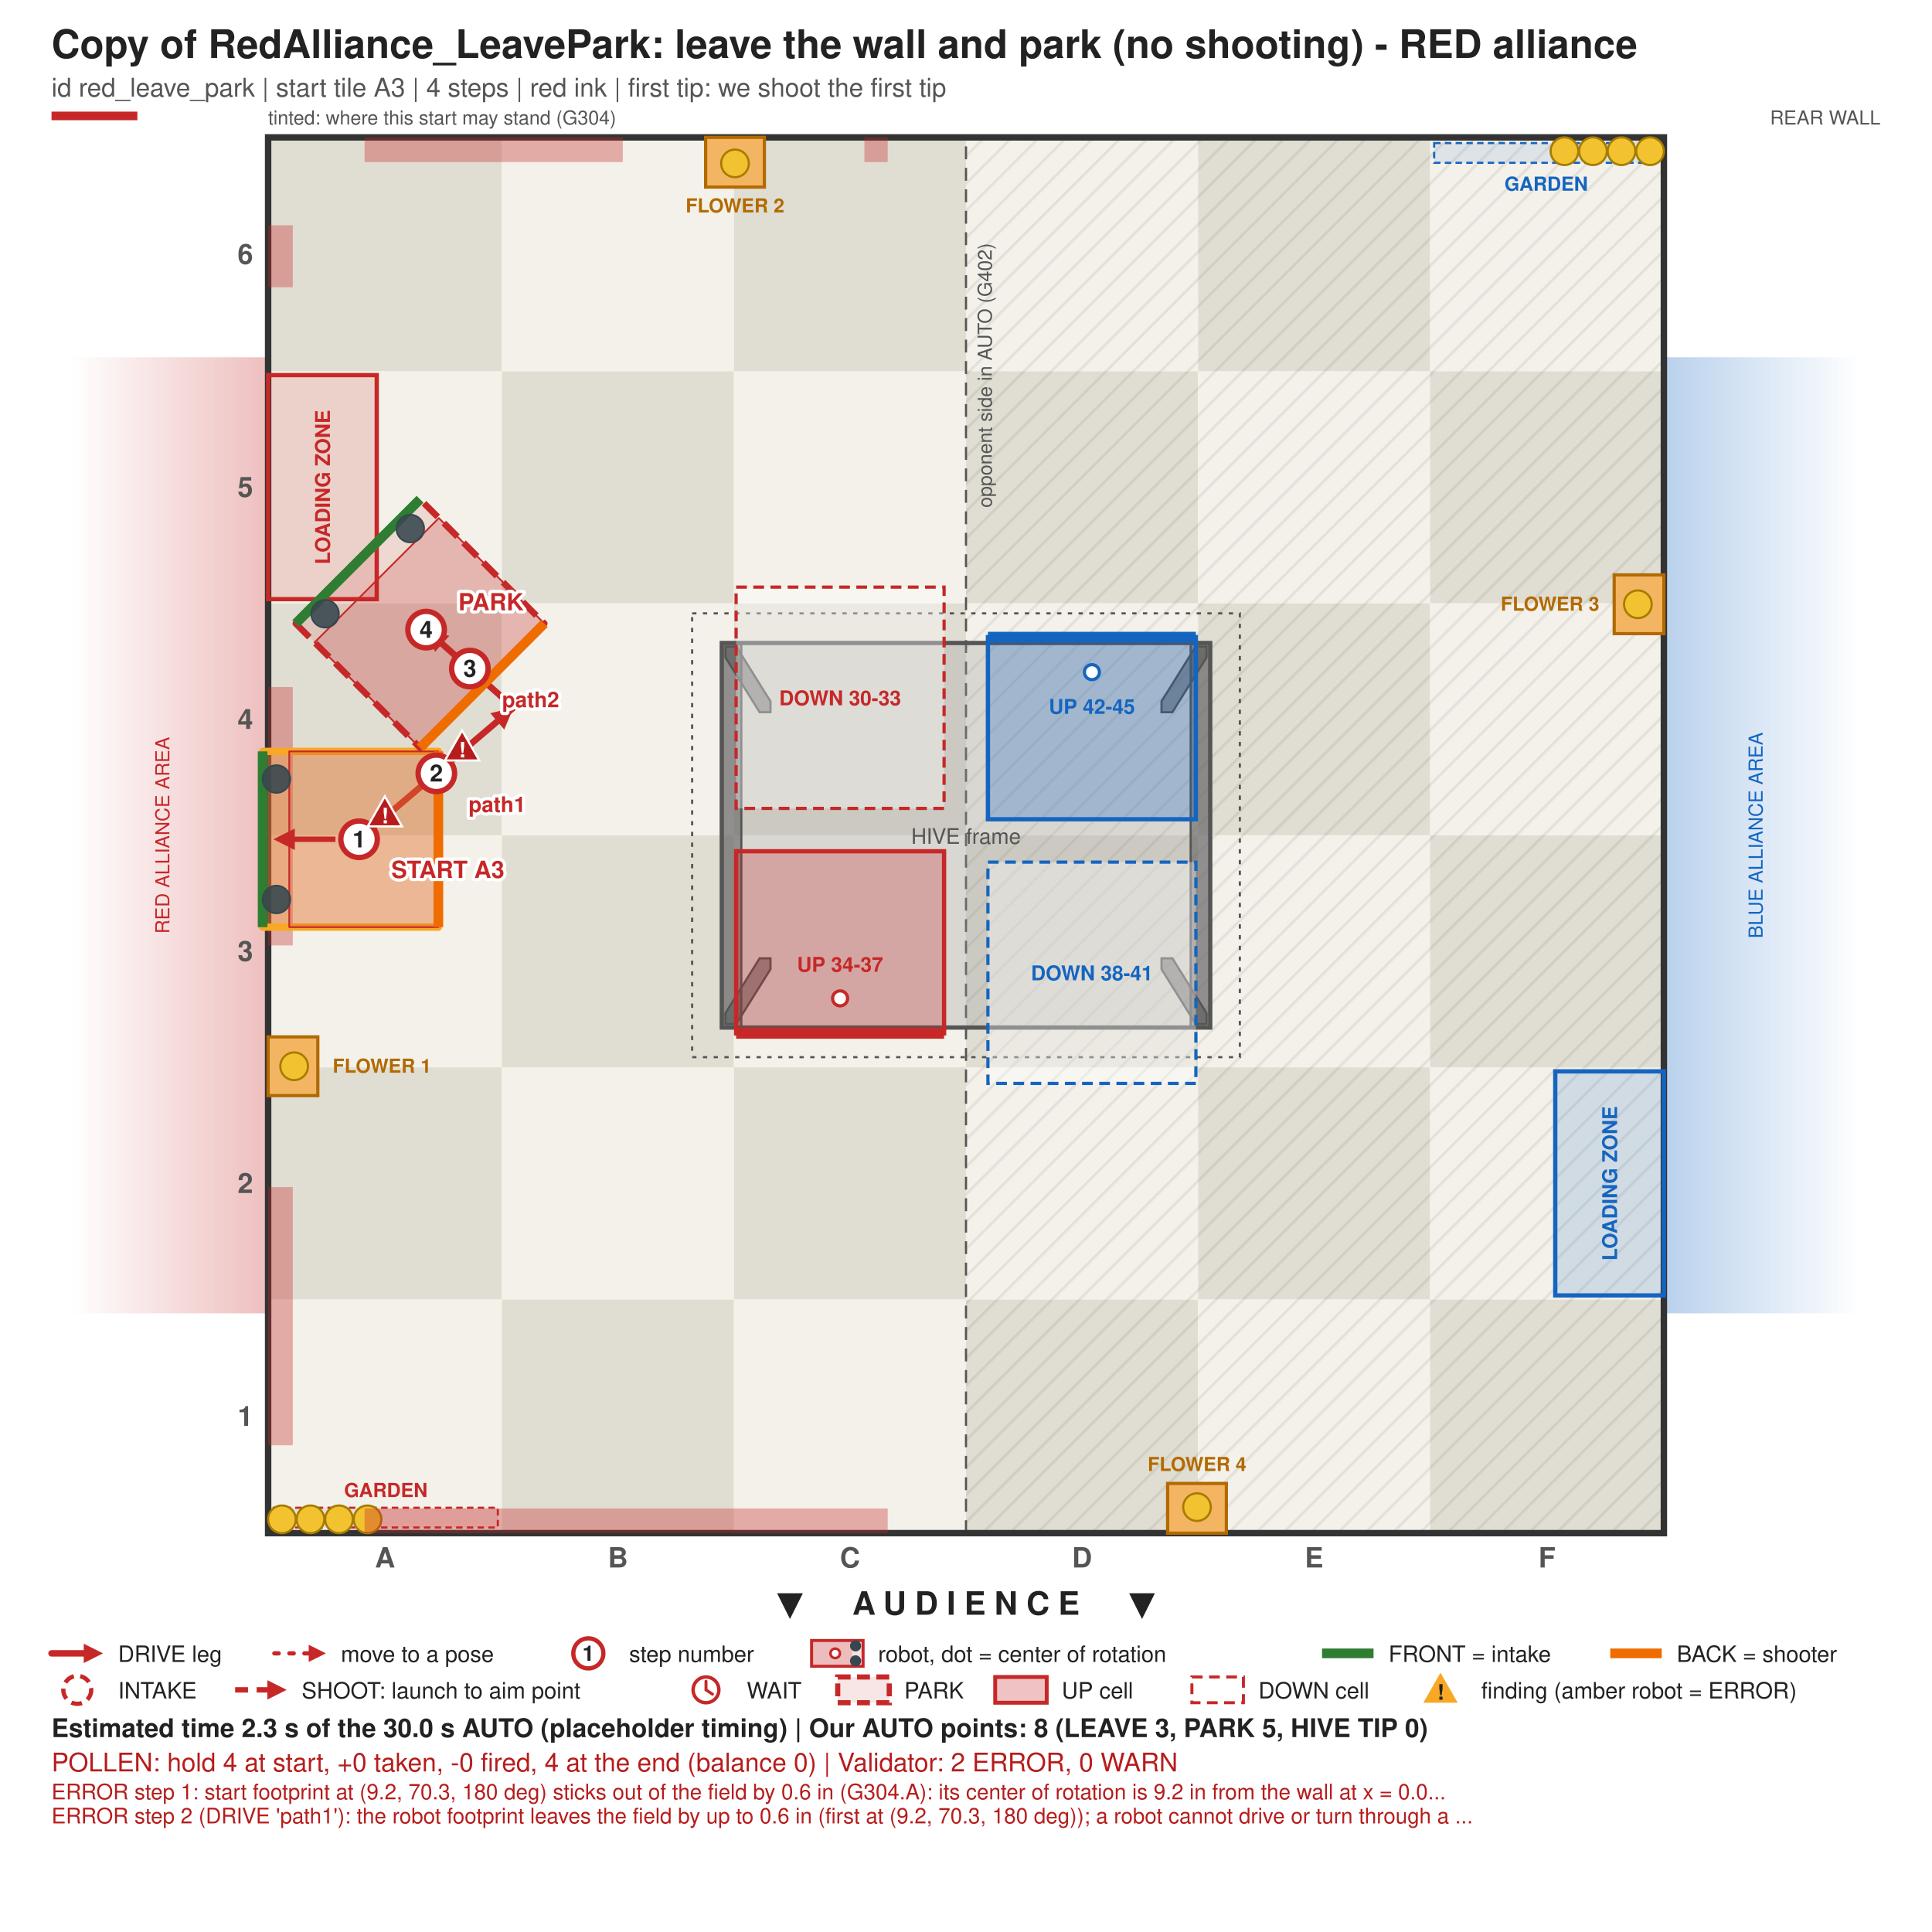
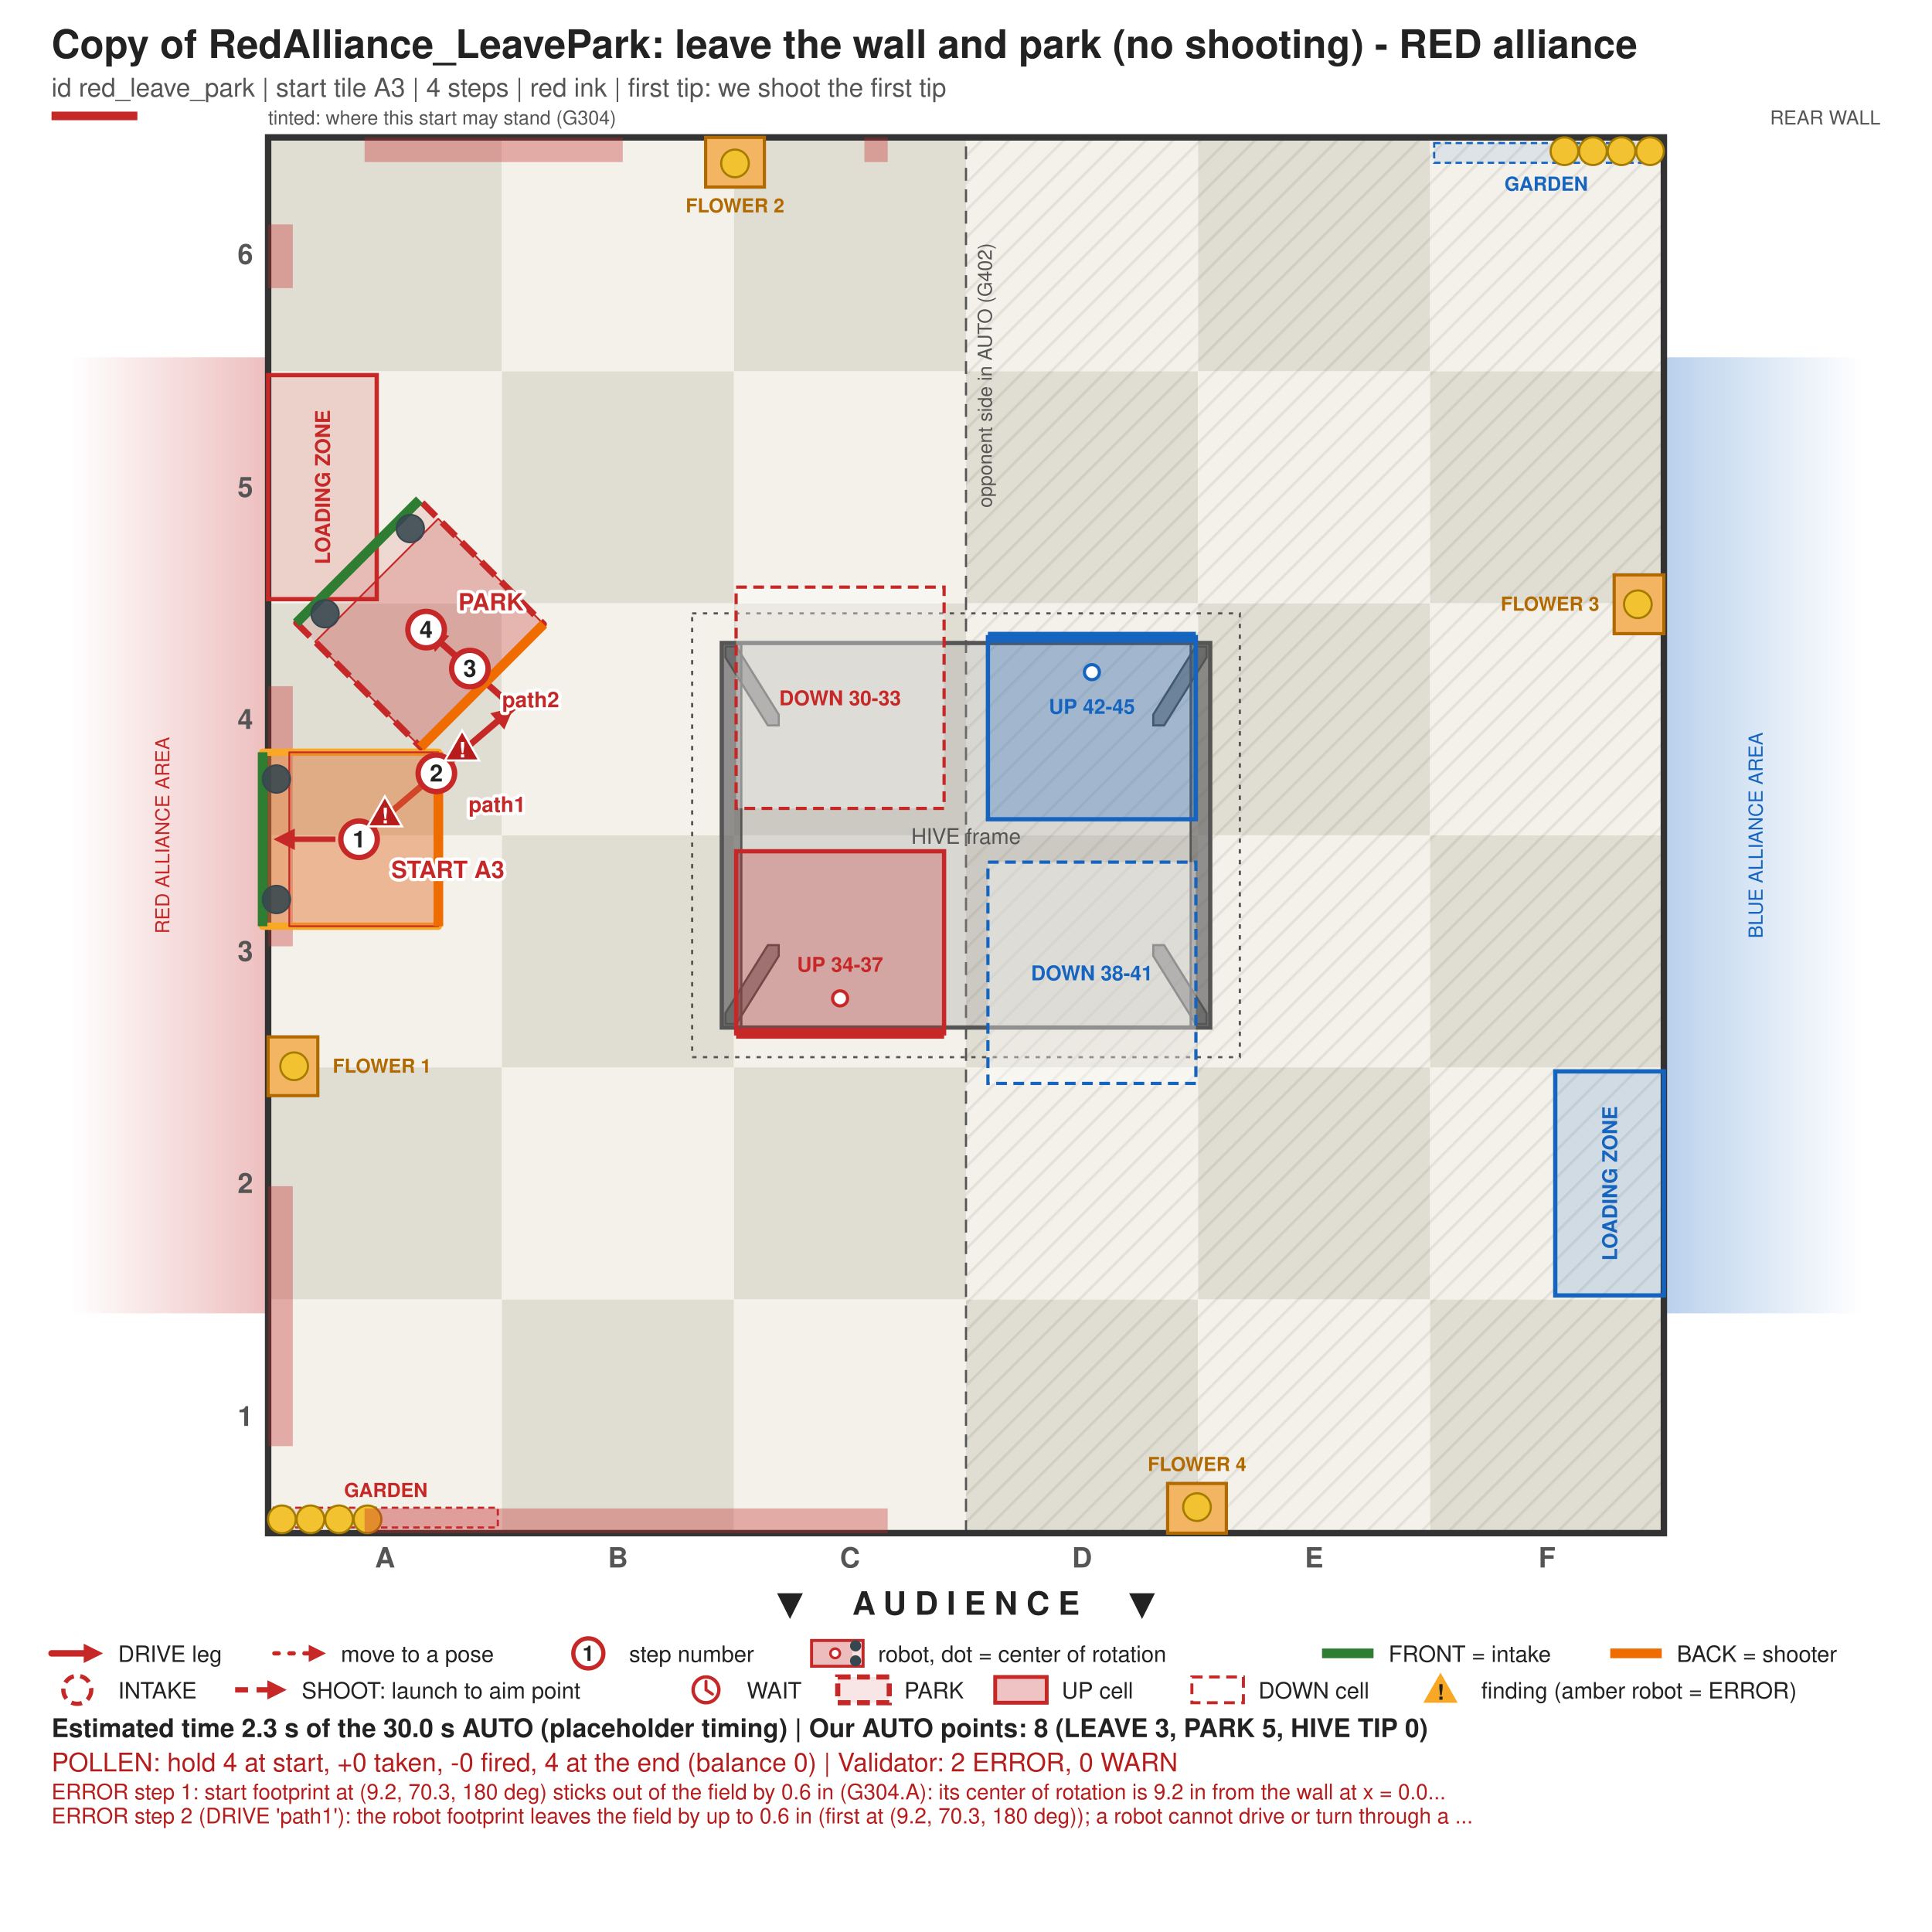
<svg xmlns="http://www.w3.org/2000/svg" viewBox="0 0 900 900" width="900" height="900" role="img" aria-labelledby="svg-title svg-desc" font-family="Helvetica, Arial, sans-serif">
  <defs>
    <linearGradient id="area-red" x1="1" y1="0" x2="0" y2="0">
      <stop offset="0" stop-color="#c62828" stop-opacity="0.30" />
      <stop offset="1" stop-color="#c62828" stop-opacity="0" />
    </linearGradient>
    <linearGradient id="area-blue" x1="0" y1="0" x2="1" y2="0">
      <stop offset="0" stop-color="#1565c0" stop-opacity="0.30" />
      <stop offset="1" stop-color="#1565c0" stop-opacity="0" />
    </linearGradient>
    <pattern id="opponent-hatch" width="9" height="9" patternUnits="userSpaceOnUse" patternTransform="rotate(45)">
      <line x1="0" y1="0" x2="0" y2="9" stroke="#000000" stroke-opacity="0.07" stroke-width="2.5" />
    </pattern>
  </defs>
  <rect id="background" x="0" y="0" width="900" height="900" fill="#ffffff" />
  <text id="title" x="24" y="27" font-size="18.33" font-weight="bold" fill="#222222">Copy of RedAlliance_LeavePark: leave the wall and park (no shooting) - RED alliance</text>
  <text id="subtitle" x="24" y="45" font-size="12" fill="#555555">id red_leave_park  |  start tile A3  |  4 steps  |  red ink  |  first tip: we shoot the first tip</text>
  <rect x="24" y="52" width="40" height="4" fill="#c62828" />
  <g id="field">
    <rect class="alliance-area" data-alliance="RED" x="32.9" y="166.43" width="92" height="445.37" fill="url(#area-red)" />
    <rect class="alliance-area" data-alliance="BLUE" x="775.1" y="166.43" width="92" height="445.37" fill="url(#area-blue)" />
    <text x="78.9" y="389.12" font-size="9" fill="#c62828" text-anchor="middle" transform="rotate(-90 78.9 389.12)">RED ALLIANCE AREA</text>
    <text x="821.1" y="389.12" font-size="9" fill="#1565c0" text-anchor="middle" transform="rotate(-90 821.1 389.12)">BLUE ALLIANCE AREA</text>
    <rect class="tile" data-tile="A1" x="124.9" y="605.3" width="108.9" height="108.9" fill="#f3f1ea" />
    <rect class="tile" data-tile="A2" x="124.9" y="497.2" width="108.9" height="108.1" fill="#e0ddd2" />
    <rect class="tile" data-tile="A3" x="124.9" y="389.1" width="108.9" height="108.1" fill="#f3f1ea" />
    <rect class="tile" data-tile="A4" x="124.9" y="281" width="108.9" height="108.1" fill="#e0ddd2" />
    <rect class="tile" data-tile="A5" x="124.9" y="172.9" width="108.9" height="108.1" fill="#f3f1ea" />
    <rect class="tile" data-tile="A6" x="124.9" y="64" width="108.9" height="108.9" fill="#e0ddd2" />
    <rect class="tile" data-tile="B1" x="233.8" y="605.3" width="108.1" height="108.9" fill="#e0ddd2" />
    <rect class="tile" data-tile="B2" x="233.8" y="497.2" width="108.1" height="108.1" fill="#f3f1ea" />
    <rect class="tile" data-tile="B3" x="233.8" y="389.1" width="108.1" height="108.1" fill="#e0ddd2" />
    <rect class="tile" data-tile="B4" x="233.8" y="281" width="108.1" height="108.1" fill="#f3f1ea" />
    <rect class="tile" data-tile="B5" x="233.8" y="172.9" width="108.1" height="108.1" fill="#e0ddd2" />
    <rect class="tile" data-tile="B6" x="233.8" y="64" width="108.1" height="108.9" fill="#f3f1ea" />
    <rect class="tile" data-tile="C1" x="341.9" y="605.3" width="108.1" height="108.9" fill="#f3f1ea" />
    <rect class="tile" data-tile="C2" x="341.9" y="497.2" width="108.1" height="108.1" fill="#e0ddd2" />
    <rect class="tile" data-tile="C3" x="341.9" y="389.1" width="108.1" height="108.1" fill="#f3f1ea" />
    <rect class="tile" data-tile="C4" x="341.9" y="281" width="108.1" height="108.1" fill="#e0ddd2" />
    <rect class="tile" data-tile="C5" x="341.9" y="172.9" width="108.1" height="108.1" fill="#f3f1ea" />
    <rect class="tile" data-tile="C6" x="341.9" y="64" width="108.1" height="108.9" fill="#e0ddd2" />
    <rect class="tile" data-tile="D1" x="450" y="605.3" width="108.1" height="108.9" fill="#e0ddd2" />
    <rect class="tile" data-tile="D2" x="450" y="497.2" width="108.1" height="108.1" fill="#f3f1ea" />
    <rect class="tile" data-tile="D3" x="450" y="389.1" width="108.1" height="108.1" fill="#e0ddd2" />
    <rect class="tile" data-tile="D4" x="450" y="281" width="108.1" height="108.1" fill="#f3f1ea" />
    <rect class="tile" data-tile="D5" x="450" y="172.9" width="108.1" height="108.1" fill="#e0ddd2" />
    <rect class="tile" data-tile="D6" x="450" y="64" width="108.1" height="108.9" fill="#f3f1ea" />
    <rect class="tile" data-tile="E1" x="558.1" y="605.3" width="108.1" height="108.9" fill="#f3f1ea" />
    <rect class="tile" data-tile="E2" x="558.1" y="497.2" width="108.1" height="108.1" fill="#e0ddd2" />
    <rect class="tile" data-tile="E3" x="558.1" y="389.1" width="108.1" height="108.1" fill="#f3f1ea" />
    <rect class="tile" data-tile="E4" x="558.1" y="281" width="108.1" height="108.1" fill="#e0ddd2" />
    <rect class="tile" data-tile="E5" x="558.1" y="172.9" width="108.1" height="108.1" fill="#f3f1ea" />
    <rect class="tile" data-tile="E6" x="558.1" y="64" width="108.1" height="108.9" fill="#e0ddd2" />
    <rect class="tile" data-tile="F1" x="666.2" y="605.3" width="108.9" height="108.9" fill="#e0ddd2" />
    <rect class="tile" data-tile="F2" x="666.2" y="497.2" width="108.9" height="108.1" fill="#f3f1ea" />
    <rect class="tile" data-tile="F3" x="666.2" y="389.1" width="108.9" height="108.1" fill="#e0ddd2" />
    <rect class="tile" data-tile="F4" x="666.2" y="281" width="108.9" height="108.1" fill="#f3f1ea" />
    <rect class="tile" data-tile="F5" x="666.2" y="172.9" width="108.9" height="108.1" fill="#e0ddd2" />
    <rect class="tile" data-tile="F6" x="666.2" y="64" width="108.9" height="108.9" fill="#f3f1ea" />
    <rect id="opponent-side" x="450" y="64" width="325.1" height="650.2" fill="url(#opponent-hatch)" />
    <line id="side-line" x1="450" y1="714.2" x2="450" y2="64" stroke="#555555" stroke-width="1" stroke-dasharray="6 4" />
    <text id="opponent-label" x="462" y="174.86" font-size="9" fill="#555555" text-anchor="middle" transform="rotate(-90 462 174.86)">opponent side in AUTO (G402)</text>
    <text class="tile-label" x="179.35" y="730.2" font-size="13" font-weight="bold" text-anchor="middle" fill="#555555">A</text>
    <text class="tile-label" x="287.85" y="730.2" font-size="13" font-weight="bold" text-anchor="middle" fill="#555555">B</text>
    <text class="tile-label" x="395.95" y="730.2" font-size="13" font-weight="bold" text-anchor="middle" fill="#555555">C</text>
    <text class="tile-label" x="504.05" y="730.2" font-size="13" font-weight="bold" text-anchor="middle" fill="#555555">D</text>
    <text class="tile-label" x="612.15" y="730.2" font-size="13" font-weight="bold" text-anchor="middle" fill="#555555">E</text>
    <text class="tile-label" x="720.65" y="730.2" font-size="13" font-weight="bold" text-anchor="middle" fill="#555555">F</text>
    <text class="tile-label" x="117.9" y="664.25" font-size="13" font-weight="bold" text-anchor="end" fill="#555555">1</text>
    <text class="tile-label" x="117.9" y="555.75" font-size="13" font-weight="bold" text-anchor="end" fill="#555555">2</text>
    <text class="tile-label" x="117.9" y="447.65" font-size="13" font-weight="bold" text-anchor="end" fill="#555555">3</text>
    <text class="tile-label" x="117.9" y="339.55" font-size="13" font-weight="bold" text-anchor="end" fill="#555555">4</text>
    <text class="tile-label" x="117.9" y="231.45" font-size="13" font-weight="bold" text-anchor="end" fill="#555555">5</text>
    <text class="tile-label" x="117.9" y="122.95" font-size="13" font-weight="bold" text-anchor="end" fill="#555555">6</text>
    <rect id="field-border" x="124.9" y="64" width="650.2" height="650.2" fill="none" stroke="#333333" stroke-width="3" />
  </g>
  <g id="structures">
    <rect id="hive-frame" x="336.23" y="299.53" width="227.54" height="179.14" fill="#9a9a9a" fill-opacity="0.30" stroke="#555555" stroke-width="2" />
    <rect id="hive-keepout" x="322.43" y="285.73" width="255.14" height="206.74" fill="none" stroke="#555555" stroke-width="1" stroke-dasharray="2 3" />
    <g id="hive-solid">
      <polygon class="hive-foot" points="336.23,478.67 345.35,478.67 345.35,299.53 336.23,299.53" fill="#555555" fill-opacity="0.55" stroke="#555555" stroke-width="1" />
      <polygon class="hive-foot" points="554.65,478.67 563.77,478.67 563.77,299.53 554.65,299.53" fill="#555555" fill-opacity="0.55" stroke="#555555" stroke-width="1" />
-       <polygon class="hive-foot" points="337.94,477.01 343,477.01 358.92,451.48 358.92,446.42 353.86,446.42 337.94,471.95" fill="#555555" fill-opacity="0.55" stroke="#555555" stroke-width="1" />
-       <polygon class="hive-foot" points="337.94,306.25 353.86,331.78 358.92,331.78 358.92,326.72 343,301.19 337.94,301.19" fill="#555555" fill-opacity="0.55" stroke="#555555" stroke-width="1" />
-       <polygon class="hive-foot" points="541.08,451.48 557,477.01 562.06,477.01 562.06,471.95 546.14,446.42 541.08,446.42" fill="#555555" fill-opacity="0.55" stroke="#555555" stroke-width="1" />
-       <polygon class="hive-foot" points="541.08,331.78 546.14,331.78 562.06,306.25 562.06,301.19 557,301.19 541.08,326.72" fill="#555555" fill-opacity="0.55" stroke="#555555" stroke-width="1" />
+       <polygon class="hive-foot" points="337.94,477.01 343,477.01 362.76,445.34 362.76,440.28 357.7,440.28 337.94,471.95" fill="#555555" fill-opacity="0.55" stroke="#555555" stroke-width="1" />
+       <polygon class="hive-foot" points="337.94,306.25 357.7,337.92 362.76,337.92 362.76,332.86 343,301.19 337.94,301.19" fill="#555555" fill-opacity="0.55" stroke="#555555" stroke-width="1" />
+       <polygon class="hive-foot" points="537.24,445.34 557,477.01 562.06,477.01 562.06,471.95 542.3,440.28 537.24,440.28" fill="#555555" fill-opacity="0.55" stroke="#555555" stroke-width="1" />
+       <polygon class="hive-foot" points="537.24,337.92 542.3,337.92 562.06,306.25 562.06,301.19 557,301.19 537.24,332.86" fill="#555555" fill-opacity="0.55" stroke="#555555" stroke-width="1" />
    </g>
    <text x="450" y="393.1" font-size="10" fill="#555555" text-anchor="middle">HIVE frame</text>
    <g class="hive" data-alliance="RED">
      <g class="cell cell-down" data-alliance="RED" data-side="REAR">
        <rect x="342.91" y="273.5" width="96.88" height="103.09" fill="#ffffff" fill-opacity="0.35" stroke="#c62828" stroke-width="1.5" stroke-dasharray="5 3" />
        <text x="391.35" y="328.55" font-size="9.5" font-weight="bold" fill="#c62828" text-anchor="middle">DOWN 30-33</text>
      </g>
      <g class="cell cell-up" data-alliance="RED" data-side="AUDIENCE">
        <rect x="342.91" y="396.55" width="96.88" height="84.82" fill="#c62828" fill-opacity="0.28" stroke="#c62828" stroke-width="2" />
        <line class="cell-opening" x1="342.91" y1="481.38" x2="439.79" y2="481.38" stroke="#c62828" stroke-width="5" />
        <circle class="aim-point" cx="391.35" cy="465.08" r="3.5" fill="#ffffff" stroke="#c62828" stroke-width="1.5" />
        <text x="391.35" y="452.68" font-size="9.5" font-weight="bold" fill="#c62828" text-anchor="middle">UP 34-37</text>
      </g>
    </g>
    <g class="hive" data-alliance="BLUE">
      <g class="cell cell-down" data-alliance="BLUE" data-side="AUDIENCE">
        <rect x="460.21" y="401.61" width="96.88" height="103.09" fill="#ffffff" fill-opacity="0.35" stroke="#1565c0" stroke-width="1.5" stroke-dasharray="5 3" />
        <text x="508.65" y="456.66" font-size="9.5" font-weight="bold" fill="#1565c0" text-anchor="middle">DOWN 38-41</text>
      </g>
      <g class="cell cell-up" data-alliance="BLUE" data-side="REAR">
        <rect x="460.21" y="296.82" width="96.88" height="84.82" fill="#1565c0" fill-opacity="0.28" stroke="#1565c0" stroke-width="2" />
        <line class="cell-opening" x1="460.21" y1="296.82" x2="557.09" y2="296.82" stroke="#1565c0" stroke-width="5" />
        <circle class="aim-point" cx="508.65" cy="313.12" r="3.5" fill="#ffffff" stroke="#1565c0" stroke-width="1.5" />
        <text x="508.65" y="332.52" font-size="9.5" font-weight="bold" fill="#1565c0" text-anchor="middle">UP 42-45</text>
      </g>
    </g>
    <g class="flower" data-flower="1">
      <rect x="124.9" y="483.02" width="23.15" height="27.37" fill="#f3b562" stroke="#b26a00" stroke-width="1.5" />
      <circle cx="137.02" cy="496.71" r="6.44" fill="#f2c230" stroke="#a67c00" stroke-width="1" />
      <text x="154.95" y="499.71" font-size="9" fill="#b26a00" font-weight="bold" text-anchor="start">FLOWER 1</text>
    </g>
    <g class="flower" data-flower="2">
      <rect x="328.71" y="64" width="27.37" height="23.15" fill="#f3b562" stroke="#b26a00" stroke-width="1.5" />
      <circle cx="342.39" cy="76.12" r="6.44" fill="#f2c230" stroke="#a67c00" stroke-width="1" />
      <text x="342.39" y="98.95" font-size="9" fill="#b26a00" font-weight="bold" text-anchor="middle">FLOWER 2</text>
    </g>
    <g class="flower" data-flower="3">
      <rect x="751.95" y="267.81" width="23.15" height="27.37" fill="#f3b562" stroke="#b26a00" stroke-width="1.5" />
      <circle cx="762.98" cy="281.49" r="6.44" fill="#f2c230" stroke="#a67c00" stroke-width="1" />
      <text x="745.05" y="284.49" font-size="9" fill="#b26a00" font-weight="bold" text-anchor="end">FLOWER 3</text>
    </g>
    <g class="flower" data-flower="4">
      <rect x="543.92" y="691.05" width="27.37" height="23.15" fill="#f3b562" stroke="#b26a00" stroke-width="1.5" />
      <circle cx="557.61" cy="702.08" r="6.44" fill="#f2c230" stroke="#a67c00" stroke-width="1" />
      <text x="557.61" y="685.25" font-size="9" fill="#b26a00" font-weight="bold" text-anchor="middle">FLOWER 4</text>
    </g>
    <g class="garden" data-alliance="RED">
      <rect x="127.54" y="702.36" width="104.37" height="9.2" fill="#c62828" fill-opacity="0.10" stroke="#c62828" stroke-width="1" stroke-dasharray="3 2" />
      <circle class="pollen" cx="131.34" cy="707.76" r="6.44" fill="#f2c230" stroke="#a67c00" stroke-width="1" />
      <circle class="pollen" cx="144.63" cy="707.76" r="6.44" fill="#f2c230" stroke="#a67c00" stroke-width="1" />
      <circle class="pollen" cx="157.93" cy="707.76" r="6.44" fill="#f2c230" stroke="#a67c00" stroke-width="1" />
      <circle class="pollen" cx="171.22" cy="707.76" r="6.44" fill="#f2c230" stroke="#a67c00" stroke-width="1" />
      <text x="179.73" y="697.36" font-size="9" fill="#c62828" text-anchor="middle" font-weight="bold">GARDEN</text>
    </g>
    <g class="loading-zone" data-alliance="RED">
      <rect x="124.9" y="174.74" width="50.6" height="104.37" fill="#c62828" fill-opacity="0.16" stroke="#c62828" stroke-width="2" />
      <text x="150.2" y="230.43" font-size="9.5" font-weight="bold" fill="#c62828" text-anchor="middle" transform="rotate(-90 150.2 226.93)">LOADING ZONE</text>
    </g>
    <g class="garden" data-alliance="BLUE">
      <rect x="668.09" y="66.64" width="104.37" height="9.2" fill="#1565c0" fill-opacity="0.10" stroke="#1565c0" stroke-width="1" stroke-dasharray="3 2" />
      <circle class="pollen" cx="768.66" cy="70.44" r="6.44" fill="#f2c230" stroke="#a67c00" stroke-width="1" />
      <circle class="pollen" cx="755.37" cy="70.44" r="6.44" fill="#f2c230" stroke="#a67c00" stroke-width="1" />
      <circle class="pollen" cx="742.07" cy="70.44" r="6.44" fill="#f2c230" stroke="#a67c00" stroke-width="1" />
      <circle class="pollen" cx="728.78" cy="70.44" r="6.44" fill="#f2c230" stroke="#a67c00" stroke-width="1" />
      <text x="720.27" y="88.84" font-size="9" fill="#1565c0" text-anchor="middle" font-weight="bold">GARDEN</text>
    </g>
    <g class="loading-zone" data-alliance="BLUE">
      <rect x="724.5" y="499.09" width="50.6" height="104.37" fill="#1565c0" fill-opacity="0.16" stroke="#1565c0" stroke-width="2" />
      <text x="749.8" y="554.77" font-size="9.5" font-weight="bold" fill="#1565c0" text-anchor="middle" transform="rotate(-90 749.8 551.27)">LOADING ZONE</text>
    </g>
    <text id="audience-label" x="450" y="752.2" font-size="15" font-weight="bold" letter-spacing="4" text-anchor="middle" fill="#222222">AUDIENCE</text>
    <polygon class="compass-arrow" points="362,742.2 374,742.2 368,754.2" fill="#222222" />
    <polygon class="compass-arrow" points="526,742.2 538,742.2 532,754.2" fill="#222222" />
    <text x="876" y="58" font-size="9" fill="#555555" text-anchor="end">REAR WALL</text>
  </g>
  <g id="start-bands" data-heading="180">
-     <rect class="start-band" data-wall="RED" data-from="8.9" data-to="35.05" x="124.9" y="552.99" width="11.5" height="120.27" fill="#c62828" fill-opacity="0.35" />
-     <rect class="start-band" data-wall="RED" data-from="59.52" data-to="85.68" x="124.9" y="320.05" width="11.5" height="120.37" fill="#c62828" fill-opacity="0.35" />
-     <rect class="start-band" data-wall="RED" data-from="126.17" data-to="132.45" x="124.9" y="104.94" width="11.5" height="28.86" fill="#c62828" fill-opacity="0.35" />
+     <rect class="start-band" data-wall="RED" data-from="8.81" data-to="35.14" x="124.9" y="552.58" width="11.5" height="121.1" fill="#c62828" fill-opacity="0.35" />
+     <rect class="start-band" data-wall="RED" data-from="59.43" data-to="85.77" x="124.9" y="319.64" width="11.5" height="121.2" fill="#c62828" fill-opacity="0.35" />
+     <rect class="start-band" data-wall="RED" data-from="126.08" data-to="132.54" x="124.9" y="104.53" width="11.5" height="29.69" fill="#c62828" fill-opacity="0.35" />
    <rect class="start-band" data-wall="AUDIENCE" data-from="9.77" data-to="62.74" x="169.84" y="702.7" width="243.68" height="11.5" fill="#c62828" fill-opacity="0.35" />
    <rect class="start-band" data-wall="REAR" data-from="9.77" data-to="35.92" x="169.84" y="64" width="120.27" height="11.5" fill="#c62828" fill-opacity="0.35" />
    <rect class="start-band" data-wall="REAR" data-from="60.39" data-to="62.74" x="402.68" y="64" width="10.85" height="11.5" fill="#c62828" fill-opacity="0.35" />
    <text class="start-band-label" x="124.9" y="58" font-size="9" fill="#555555">tinted: where this start may stand (G304)</text>
  </g>
  <g id="route" data-ink="#c62828" data-alliance="RED" data-route="red_leave_park">
    <g class="drive-leg" data-step="2" data-mode="LINEAR">
      <path class="leg" d="M 167.27 390.96 L 239.26 329.57" fill="none" stroke="#c62828" stroke-width="3" stroke-linecap="round" stroke-linejoin="round" />
      <polygon class="arrowhead" points="239.26,329.57 234.89,339.86 228.41,332.25" fill="#c62828" />
    </g>
    <g class="drive-leg" data-step="3" data-mode="LINEAR">
      <path class="leg" d="M 239.26 329.57 L 198.5 293.3" fill="none" stroke="#c62828" stroke-width="3" stroke-linecap="round" stroke-linejoin="round" />
      <polygon class="arrowhead" points="198.5,293.3 209.29,296.21 202.65,303.68" fill="#c62828" />
    </g>
    <g id="start-footprint" class="footprint start" data-step="1">
-       <polygon class="outline error" points="122.33,431.9 204.21,431.9 204.21,350.02 122.33,350.02" fill="#f9a825" fill-opacity="0.3" stroke="#f9a825" stroke-width="3.4" stroke-linejoin="round" />
-       <polygon class="chassis" points="134.75,431.9 204.21,431.9 204.21,350.02 134.75,350.02" fill="#c62828" fill-opacity="0.2" stroke="#c62828" stroke-width="0.8" stroke-linejoin="round" />
-       <line class="front-edge" x1="122.33" y1="431.9" x2="122.33" y2="350.02" stroke="#2e7d32" stroke-width="4.5" />
-       <line class="back-edge" x1="204.21" y1="431.9" x2="204.21" y2="350.02" stroke="#ef6c00" stroke-width="4.5" />
+       <polygon class="outline error" points="122.33,431.48 204.21,431.48 204.21,350.43 122.33,350.43" fill="#f9a825" fill-opacity="0.3" stroke="#f9a825" stroke-width="3.4" stroke-linejoin="round" />
+       <polygon class="chassis" points="134.75,431.48 204.21,431.48 204.21,350.43 134.75,350.43" fill="#c62828" fill-opacity="0.2" stroke="#c62828" stroke-width="0.8" stroke-linejoin="round" />
+       <line class="front-edge" x1="122.33" y1="431.48" x2="122.33" y2="350.43" stroke="#2e7d32" stroke-width="4.5" />
+       <line class="back-edge" x1="204.21" y1="431.48" x2="204.21" y2="350.43" stroke="#ef6c00" stroke-width="4.5" />
      <circle class="wheel" data-wheel="LEFT" cx="128.77" cy="419.02" r="6.44" fill="#37474f" fill-opacity="0.88" stroke="#37474f" stroke-width="0.8" />
      <circle class="wheel" data-wheel="RIGHT" cx="128.77" cy="362.9" r="6.44" fill="#37474f" fill-opacity="0.88" stroke="#37474f" stroke-width="0.8" />
      <g class="pose-point" data-x="9.21" data-y="70.27">
        <circle cx="167.27" cy="390.96" r="3.4" fill="#ffffff" fill-opacity="0.92" stroke="#c62828" stroke-width="1.6" />
        <line x1="163.87" y1="390.96" x2="170.67" y2="390.96" stroke="#c62828" stroke-width="1" />
        <line x1="167.27" y1="387.56" x2="167.27" y2="394.36" stroke="#c62828" stroke-width="1" />
      </g>
      <line class="heading-arrow" x1="156.27" y1="390.96" x2="135.33" y2="390.96" stroke="#c62828" stroke-width="2.5" />
      <polygon class="arrowhead" points="127.33,390.96 137.33,385.96 137.33,395.96" fill="#c62828" />
    </g>
    <g class="park-outline" data-step="4">
-       <polygon class="outline" points="137.77,290.47 195.67,348.37 253.57,290.47 195.67,232.57" fill="#c62828" fill-opacity="0.12" stroke="#c62828" stroke-width="3" stroke-dasharray="9 4" stroke-linejoin="round" />
-       <polygon class="chassis" points="146.55,299.25 195.67,348.37 253.57,290.47 204.45,241.36" fill="#c62828" fill-opacity="0.2" stroke="#c62828" stroke-width="0.8" stroke-linejoin="round" />
-       <line class="front-edge" x1="137.77" y1="290.47" x2="195.67" y2="232.57" stroke="#2e7d32" stroke-width="4.5" />
-       <line class="back-edge" x1="195.67" y1="348.37" x2="253.57" y2="290.47" stroke="#ef6c00" stroke-width="4.5" />
+       <polygon class="outline" points="138.06,290.18 195.96,348.08 253.27,290.76 195.38,232.87" fill="#c62828" fill-opacity="0.12" stroke="#c62828" stroke-width="3" stroke-dasharray="9 4" stroke-linejoin="round" />
+       <polygon class="chassis" points="146.85,298.96 195.96,348.08 253.27,290.76 204.16,241.65" fill="#c62828" fill-opacity="0.2" stroke="#c62828" stroke-width="0.8" stroke-linejoin="round" />
+       <line class="front-edge" x1="138.06" y1="290.18" x2="195.38" y2="232.87" stroke="#2e7d32" stroke-width="4.5" />
+       <line class="back-edge" x1="195.96" y1="348.08" x2="253.27" y2="290.76" stroke="#ef6c00" stroke-width="4.5" />
      <circle class="wheel" data-wheel="LEFT" cx="151.43" cy="285.92" r="6.44" fill="#37474f" fill-opacity="0.88" stroke="#37474f" stroke-width="0.8" />
      <circle class="wheel" data-wheel="RIGHT" cx="191.12" cy="246.23" r="6.44" fill="#37474f" fill-opacity="0.88" stroke="#37474f" stroke-width="0.8" />
      <g class="pose-point" data-x="16" data-y="91.5">
        <circle cx="198.5" cy="293.3" r="3.4" fill="#ffffff" fill-opacity="0.92" stroke="#c62828" stroke-width="1.6" />
        <line x1="195.1" y1="293.3" x2="201.9" y2="293.3" stroke="#c62828" stroke-width="1" />
        <line x1="198.5" y1="289.9" x2="198.5" y2="296.7" stroke="#c62828" stroke-width="1" />
      </g>
    </g>
    <g id="badges">
      <g class="badge" data-step="1" data-kind="START">
        <circle cx="167.27" cy="390.96" r="8.5" fill="#ffffff" stroke="#c62828" stroke-width="2.5" />
        <text x="167.27" y="394.76" font-size="11" font-weight="bold" text-anchor="middle" fill="#222222">1</text>
      </g>
      <g class="badge" data-step="2" data-kind="DRIVE">
        <circle cx="203.27" cy="360.26" r="8.5" fill="#ffffff" stroke="#c62828" stroke-width="2.5" />
        <text x="203.27" y="364.06" font-size="11" font-weight="bold" text-anchor="middle" fill="#222222">2</text>
      </g>
      <g class="badge" data-step="3" data-kind="DRIVE">
        <circle cx="218.88" cy="311.44" r="8.5" fill="#ffffff" stroke="#c62828" stroke-width="2.5" />
        <text x="218.88" y="315.24" font-size="11" font-weight="bold" text-anchor="middle" fill="#222222">3</text>
      </g>
      <g class="badge" data-step="4" data-kind="PARK">
        <circle cx="198.5" cy="293.3" r="8.5" fill="#ffffff" stroke="#c62828" stroke-width="2.5" />
        <text x="198.5" y="297.1" font-size="11" font-weight="bold" text-anchor="middle" fill="#222222">4</text>
      </g>
    </g>
    <g id="step-labels">
      <text class="step-label" x="182.27" y="408.96" font-size="11" font-weight="bold" fill="#c62828" text-anchor="start" stroke="#ffffff" stroke-width="3" stroke-linejoin="round" paint-order="stroke">START A3</text>
      <text class="step-label" x="218.27" y="378.26" font-size="10" font-weight="bold" fill="#c62828" text-anchor="start" stroke="#ffffff" stroke-width="3" stroke-linejoin="round" paint-order="stroke">path1</text>
      <text class="step-label" x="233.88" y="329.44" font-size="10" font-weight="bold" fill="#c62828" text-anchor="start" stroke="#ffffff" stroke-width="3" stroke-linejoin="round" paint-order="stroke">path2</text>
      <text class="step-label" x="213.5" y="284.3" font-size="11" font-weight="bold" fill="#c62828" text-anchor="start" stroke="#ffffff" stroke-width="3" stroke-linejoin="round" paint-order="stroke">PARK</text>
    </g>
    <g id="issue-marks">
      <g class="issue-mark" data-step="1" data-severity="ERROR">
        <polygon points="179.27,370.96 187.27,384.96 171.27,384.96" fill="#b71c1c" stroke="#ffffff" stroke-width="1" />
        <text x="179.27" y="383.56" font-size="10" font-weight="bold" text-anchor="middle" fill="#ffffff">!</text>
      </g>
      <g class="issue-mark" data-step="2" data-severity="ERROR">
        <polygon points="215.27,340.26 223.27,354.26 207.27,354.26" fill="#b71c1c" stroke="#ffffff" stroke-width="1" />
        <text x="215.27" y="352.86" font-size="10" font-weight="bold" text-anchor="middle" fill="#ffffff">!</text>
      </g>
    </g>
  </g>
  <g id="legend">
    <g class="legend-item" data-icon="drive">
      <line x1="24" y1="770.2" x2="40" y2="770.2" stroke="#c62828" stroke-width="3" stroke-linecap="round" />
      <polygon class="arrowhead" points="48,770.2 39,774.7 39,765.7" fill="#c62828" />
      <text x="55" y="774.2" font-size="10.5" fill="#222222">DRIVE leg</text>
    </g>
    <g class="legend-item" data-icon="approach">
      <line x1="127.81" y1="770.2" x2="143.81" y2="770.2" stroke="#c62828" stroke-width="2" stroke-dasharray="2 5" stroke-linecap="round" />
      <polygon class="arrowhead" points="151.81,770.2 143.81,774.2 143.81,766.2" fill="#c62828" />
      <text x="158.81" y="774.2" font-size="10.5" fill="#222222">move to a pose</text>
    </g>
    <g class="legend-item" data-icon="badge">
      <circle cx="274.07" cy="770.2" r="7" fill="#ffffff" stroke="#c62828" stroke-width="2" />
      <text x="274.07" y="773.7" font-size="10" font-weight="bold" text-anchor="middle" fill="#222222">1</text>
      <text x="293.07" y="774.2" font-size="10.5" fill="#222222">step number</text>
    </g>
    <g class="legend-item" data-icon="robot">
      <rect x="378.06" y="764.2" width="24" height="12" fill="#c62828" fill-opacity="0.14" stroke="#c62828" stroke-width="1.4" />
      <rect x="378.06" y="764.2" width="19" height="12" fill="#c62828" fill-opacity="0.2" />
      <circle cx="398.56" cy="766.7" r="2.6" fill="#37474f" />
      <circle cx="398.56" cy="773.7" r="2.6" fill="#37474f" />
      <circle cx="389.06" cy="770.2" r="2.2" fill="#ffffff" stroke="#c62828" stroke-width="1.2" />
      <text x="409.06" y="774.2" font-size="10.5" fill="#222222">robot, dot = center of rotation</text>
    </g>
    <g class="legend-item" data-icon="front">
      <line x1="615.85" y1="770.2" x2="639.85" y2="770.2" stroke="#2e7d32" stroke-width="4.5" />
      <text x="646.85" y="774.2" font-size="10.5" fill="#222222">FRONT = intake</text>
    </g>
    <g class="legend-item" data-icon="back">
      <line x1="750.11" y1="770.2" x2="774.11" y2="770.2" stroke="#ef6c00" stroke-width="4.5" />
      <text x="781.11" y="774.2" font-size="10.5" fill="#222222">BACK = shooter</text>
    </g>
    <g class="legend-item" data-icon="intake">
      <circle cx="36" cy="787.2" r="6.5" fill="none" stroke="#c62828" stroke-width="2" stroke-dasharray="5 3" />
      <text x="55" y="791.2" font-size="10.5" fill="#222222">INTAKE</text>
    </g>
    <g class="legend-item" data-icon="shoot">
      <line x1="109.54" y1="787.2" x2="125.54" y2="787.2" stroke="#c62828" stroke-width="2.5" stroke-dasharray="6 4" />
      <polygon class="arrowhead" points="133.54,787.2 124.54,791.7 124.54,782.7" fill="#c62828" />
      <text x="140.54" y="791.2" font-size="10.5" fill="#222222">SHOOT: launch to aim point</text>
    </g>
    <g class="legend-item" data-icon="wait">
      <circle cx="328.88" cy="787.2" r="6" fill="#ffffff" stroke="#c62828" stroke-width="1.6" />
      <polyline points="328.88,783.2 328.88,787.2 331.88,789.2" fill="none" stroke="#c62828" stroke-width="1.4" stroke-linecap="round" />
      <text x="347.88" y="791.2" font-size="10.5" fill="#222222">WAIT</text>
    </g>
    <g class="legend-item" data-icon="park">
      <rect x="390.24" y="781.2" width="24" height="12" fill="#c62828" fill-opacity="0.12" stroke="#c62828" stroke-width="2.4" stroke-dasharray="6 3" />
      <text x="421.24" y="791.2" font-size="10.5" fill="#222222">PARK</text>
    </g>
    <g class="legend-item" data-icon="up">
      <rect x="463.6" y="781.2" width="24" height="12" fill="#c62828" fill-opacity="0.28" stroke="#c62828" stroke-width="1.8" />
      <text x="494.6" y="791.2" font-size="10.5" fill="#222222">UP cell</text>
    </g>
    <g class="legend-item" data-icon="down">
      <rect x="555.23" y="781.2" width="24" height="12" fill="#ffffff" fill-opacity="0.35" stroke="#c62828" stroke-width="1.4" stroke-dasharray="5 3" />
      <text x="586.23" y="791.2" font-size="10.5" fill="#222222">DOWN cell</text>
    </g>
    <g class="legend-item" data-icon="issue">
      <polygon points="671.04,779.2 679.04,793.2 663.04,793.2" fill="#f9a825" />
      <text x="671.04" y="791.8" font-size="10" font-weight="bold" text-anchor="middle" fill="#222222">!</text>
      <text x="690.04" y="791.2" font-size="10.5" fill="#222222">finding (amber robot = ERROR)</text>
    </g>
  </g>
  <g id="footer">
    <text id="footer-metrics" x="24" y="809.2" font-size="12" font-weight="bold" fill="#222222">Estimated time 2.3 s of the 30.0 s AUTO (placeholder timing)   |   Our AUTO points: 8  (LEAVE 3, PARK 5, HIVE TIP 0)</text>
    <text id="footer-pollen" x="24" y="825.2" font-size="12" fill="#b71c1c">POLLEN: hold 4 at start, +0 taken, -0 fired, 4 at the end (balance 0)   |   Validator: 2 ERROR, 0 WARN</text>
    <g class="issue-line" data-severity="ERROR">
      <text x="24" y="838.2" font-size="10" fill="#b71c1c">ERROR step 1: start footprint at (9.2, 70.3, 180 deg) sticks out of the field by 0.6 in (G304.A): its center of rotation is 9.2 in from the wall at x = 0.0...</text>
    </g>
    <g class="issue-line" data-severity="ERROR">
      <text x="24" y="849.4" font-size="10" fill="#b71c1c">ERROR step 2 (DRIVE 'path1'): the robot footprint leaves the field by up to 0.6 in (first at (9.2, 70.3, 180 deg)); a robot cannot drive or turn through a ...</text>
    </g>
  </g>
</svg>
